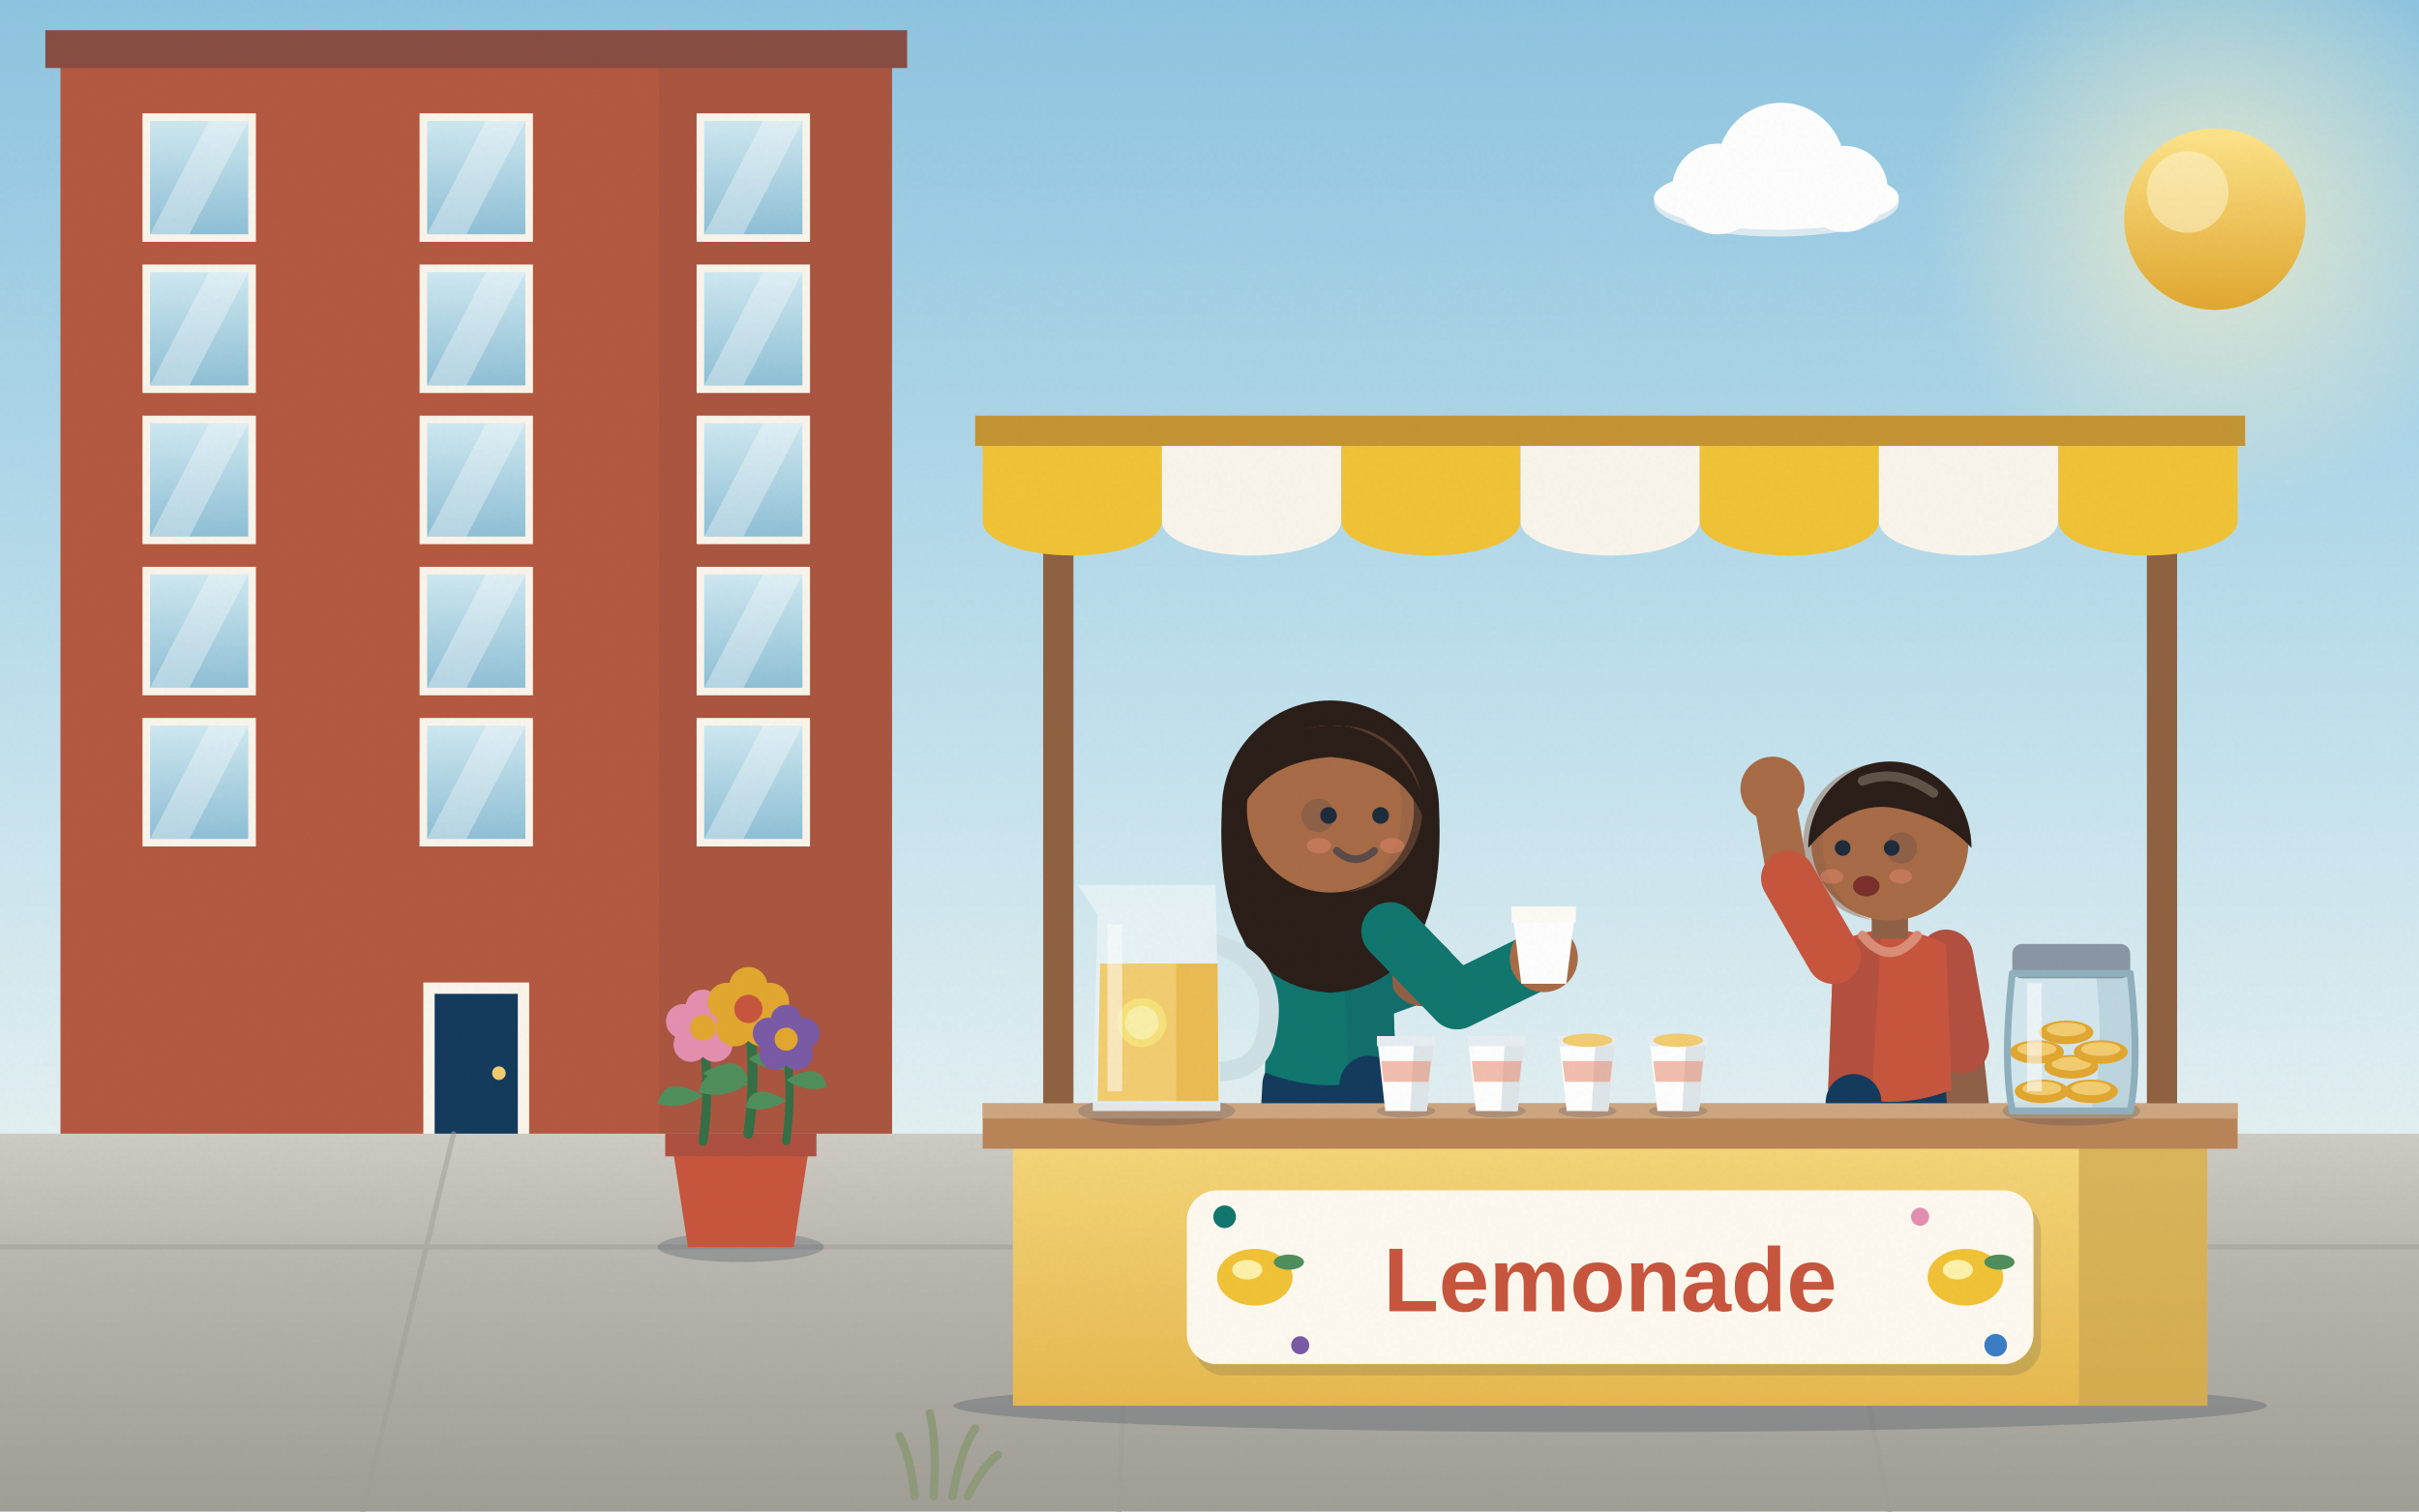
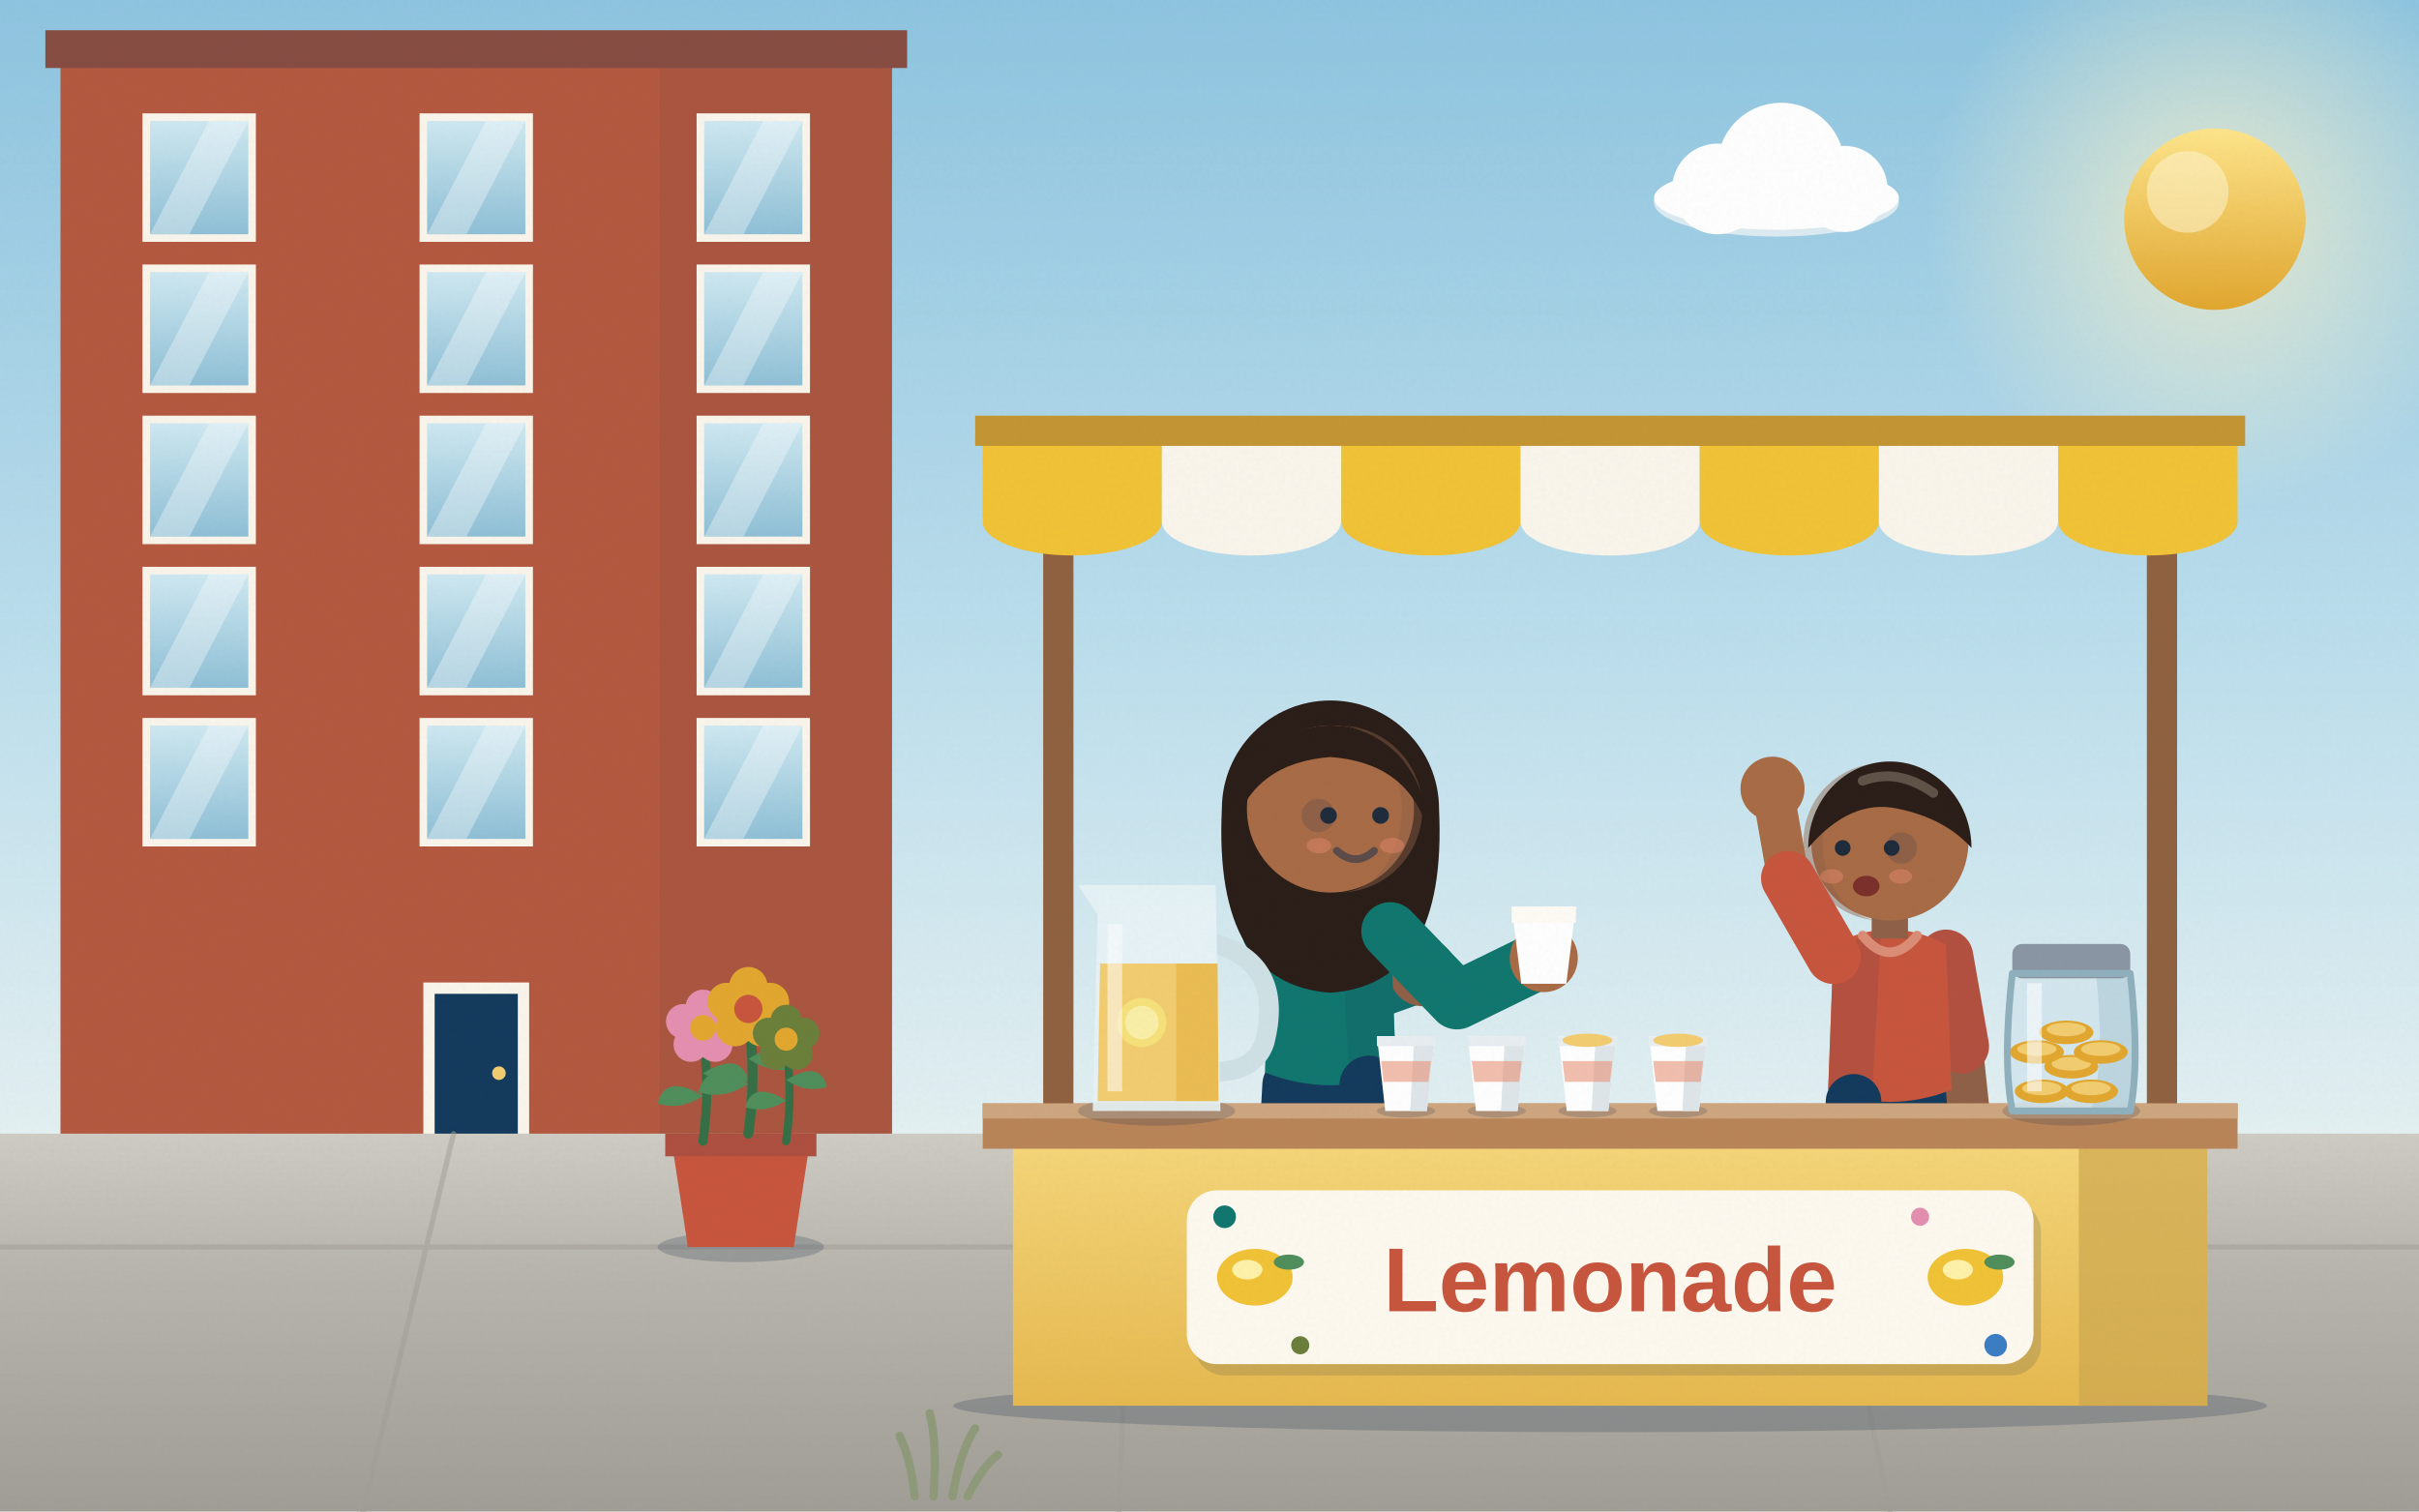
<svg xmlns="http://www.w3.org/2000/svg" viewBox="0 0 640 400" width="640" height="400" role="img">
  <defs>
    <filter id="grain" x="0" y="0" width="100%" height="100%">
      <feTurbulence type="fractalNoise" baseFrequency=".9" numOctaves="2" seed="7" stitchTiles="stitch" />
      <feColorMatrix values="0 0 0 0 .1  0 0 0 0 .12  0 0 0 0 .16  0 0 0 .55 0" />
      <feComposite in2="SourceGraphic" operator="in" />
    </filter>
    <linearGradient id="lg1" x1="0" y1="0" x2="0" y2="1">
      <stop offset="0" stop-color="#8ec5e0" />
      <stop offset="0.6" stop-color="#bfe0ee" />
      <stop offset="1" stop-color="#e4f1f2" />
    </linearGradient>
    <radialGradient id="rg2" cx="0.5" cy="0.5" r="0.5">
      <stop offset="0" stop-color="#fff4c9" stop-opacity="0.75" />
      <stop offset="1" stop-color="#fff4c9" stop-opacity="0" />
    </radialGradient>
    <linearGradient id="lg3" x1="0" y1="0" x2="0" y2="1">
      <stop offset="0" stop-color="#ffe58a" />
      <stop offset="1" stop-color="#e2a72e" />
    </linearGradient>
    <linearGradient id="lg4" x1="0" y1="0" x2="0" y2="1">
      <stop offset="0" stop-color="#cfe9f2" />
      <stop offset="1" stop-color="#8fc0d6" />
    </linearGradient>
    <linearGradient id="lg5" x1="0" y1="0" x2="0" y2="1">
      <stop offset="0" stop-color="#cfe9f2" />
      <stop offset="1" stop-color="#8fc0d6" />
    </linearGradient>
    <linearGradient id="lg6" x1="0" y1="0" x2="0" y2="1">
      <stop offset="0" stop-color="#cfe9f2" />
      <stop offset="1" stop-color="#8fc0d6" />
    </linearGradient>
    <linearGradient id="lg7" x1="0" y1="0" x2="0" y2="1">
      <stop offset="0" stop-color="#cfe9f2" />
      <stop offset="1" stop-color="#8fc0d6" />
    </linearGradient>
    <linearGradient id="lg8" x1="0" y1="0" x2="0" y2="1">
      <stop offset="0" stop-color="#cfe9f2" />
      <stop offset="1" stop-color="#8fc0d6" />
    </linearGradient>
    <linearGradient id="lg9" x1="0" y1="0" x2="0" y2="1">
      <stop offset="0" stop-color="#cfe9f2" />
      <stop offset="1" stop-color="#8fc0d6" />
    </linearGradient>
    <linearGradient id="lg10" x1="0" y1="0" x2="0" y2="1">
      <stop offset="0" stop-color="#cfe9f2" />
      <stop offset="1" stop-color="#8fc0d6" />
    </linearGradient>
    <linearGradient id="lg11" x1="0" y1="0" x2="0" y2="1">
      <stop offset="0" stop-color="#cfe9f2" />
      <stop offset="1" stop-color="#8fc0d6" />
    </linearGradient>
    <linearGradient id="lg12" x1="0" y1="0" x2="0" y2="1">
      <stop offset="0" stop-color="#cfe9f2" />
      <stop offset="1" stop-color="#8fc0d6" />
    </linearGradient>
    <linearGradient id="lg13" x1="0" y1="0" x2="0" y2="1">
      <stop offset="0" stop-color="#cfe9f2" />
      <stop offset="1" stop-color="#8fc0d6" />
    </linearGradient>
    <linearGradient id="lg14" x1="0" y1="0" x2="0" y2="1">
      <stop offset="0" stop-color="#cfe9f2" />
      <stop offset="1" stop-color="#8fc0d6" />
    </linearGradient>
    <linearGradient id="lg15" x1="0" y1="0" x2="0" y2="1">
      <stop offset="0" stop-color="#cfe9f2" />
      <stop offset="1" stop-color="#8fc0d6" />
    </linearGradient>
    <linearGradient id="lg16" x1="0" y1="0" x2="0" y2="1">
      <stop offset="0" stop-color="#cfe9f2" />
      <stop offset="1" stop-color="#8fc0d6" />
    </linearGradient>
    <linearGradient id="lg17" x1="0" y1="0" x2="0" y2="1">
      <stop offset="0" stop-color="#cfe9f2" />
      <stop offset="1" stop-color="#8fc0d6" />
    </linearGradient>
    <linearGradient id="lg18" x1="0" y1="0" x2="0" y2="1">
      <stop offset="0" stop-color="#cfe9f2" />
      <stop offset="1" stop-color="#8fc0d6" />
    </linearGradient>
    <linearGradient id="lg19" x1="0" y1="0" x2="0" y2="1">
      <stop offset="0" stop-color="#cfccc4" />
      <stop offset="0.35" stop-color="#b9b6ae" />
      <stop offset="1" stop-color="#a19e96" />
    </linearGradient>
    <linearGradient id="lg20" x1="0" y1="0" x2="0" y2="1">
      <stop offset="0" stop-color="#f6d77a" />
      <stop offset="1" stop-color="#e7b94e" />
    </linearGradient>
  </defs>
  <g stroke-linejoin="round" stroke-linecap="round">
    <rect x="0" y="0" width="640" height="300" fill="url(#lg1)" />
    <g>
      <circle cx="586" cy="58" r="76.8" fill="url(#rg2)" />
      <circle cx="586" cy="58" r="24" fill="url(#lg3)" />
      <circle cx="578.8" cy="50.8" r="10.8" fill="#fff6cf" opacity=".55" />
    </g>
    <g transform="translate(470 50) scale(0.6)">
      <ellipse cx="0" cy="6" rx="54" ry="15" fill="#dcebf2" />
      <circle cx="-26" cy="0" r="20" fill="#ffffff" />
      <circle cx="2" cy="-10" r="28" fill="#ffffff" />
      <circle cx="30" cy="0" r="19" fill="#ffffff" />
      <ellipse cx="0" cy="4" rx="54" ry="14" fill="#ffffff" />
      <ellipse cx="-6" cy="-16" rx="14" ry="8" fill="#ffffff" opacity=".8" />
    </g>
    <ellipse cx="126" cy="306" rx="123.2" ry="6" fill="#1c2f4a" opacity="0.18" />
    <rect x="16" y="16" width="220" height="290" fill="#b5583f" />
    <rect x="174.4" y="16" width="61.6" height="290" fill="#a35340" opacity=".6" />
    <rect x="12" y="8" width="228" height="10" fill="#874c42" />
    <rect x="37.7" y="30" width="30" height="34" fill="#fbf6ec" />
    <rect x="39.7" y="32" width="26" height="30" fill="url(#lg4)" />
    <path d="M39.7 62 L55.3 32 L65.7 32 L50.1 62Z" fill="#ffffff" opacity=".35" />
    <rect x="111" y="30" width="30" height="34" fill="#fbf6ec" />
    <rect x="113" y="32" width="26" height="30" fill="url(#lg5)" />
    <path d="M113 62 L128.6 32 L139 32 L123.4 62Z" fill="#ffffff" opacity=".35" />
    <rect x="184.3" y="30" width="30" height="34" fill="#fbf6ec" />
    <rect x="186.3" y="32" width="26" height="30" fill="url(#lg6)" />
    <path d="M186.3 62 L201.9 32 L212.3 32 L196.7 62Z" fill="#ffffff" opacity=".35" />
    <rect x="37.7" y="70" width="30" height="34" fill="#fbf6ec" />
    <rect x="39.7" y="72" width="26" height="30" fill="url(#lg7)" />
    <path d="M39.7 102 L55.3 72 L65.7 72 L50.1 102Z" fill="#ffffff" opacity=".35" />
    <rect x="111" y="70" width="30" height="34" fill="#fbf6ec" />
    <rect x="113" y="72" width="26" height="30" fill="url(#lg8)" />
    <path d="M113 102 L128.6 72 L139 72 L123.4 102Z" fill="#ffffff" opacity=".35" />
    <rect x="184.3" y="70" width="30" height="34" fill="#fbf6ec" />
    <rect x="186.3" y="72" width="26" height="30" fill="url(#lg9)" />
    <path d="M186.3 102 L201.9 72 L212.3 72 L196.7 102Z" fill="#ffffff" opacity=".35" />
    <rect x="37.7" y="110" width="30" height="34" fill="#fbf6ec" />
    <rect x="39.7" y="112" width="26" height="30" fill="url(#lg10)" />
    <path d="M39.7 142 L55.3 112 L65.7 112 L50.1 142Z" fill="#ffffff" opacity=".35" />
    <rect x="111" y="110" width="30" height="34" fill="#fbf6ec" />
    <rect x="113" y="112" width="26" height="30" fill="url(#lg11)" />
    <path d="M113 142 L128.6 112 L139 112 L123.4 142Z" fill="#ffffff" opacity=".35" />
    <rect x="184.3" y="110" width="30" height="34" fill="#fbf6ec" />
    <rect x="186.3" y="112" width="26" height="30" fill="url(#lg12)" />
    <path d="M186.3 142 L201.9 112 L212.3 112 L196.7 142Z" fill="#ffffff" opacity=".35" />
    <rect x="37.7" y="150" width="30" height="34" fill="#fbf6ec" />
    <rect x="39.7" y="152" width="26" height="30" fill="url(#lg13)" />
    <path d="M39.7 182 L55.3 152 L65.7 152 L50.1 182Z" fill="#ffffff" opacity=".35" />
    <rect x="111" y="150" width="30" height="34" fill="#fbf6ec" />
    <rect x="113" y="152" width="26" height="30" fill="url(#lg14)" />
    <path d="M113 182 L128.6 152 L139 152 L123.4 182Z" fill="#ffffff" opacity=".35" />
    <rect x="184.3" y="150" width="30" height="34" fill="#fbf6ec" />
    <rect x="186.3" y="152" width="26" height="30" fill="url(#lg15)" />
    <path d="M186.3 182 L201.9 152 L212.3 152 L196.7 182Z" fill="#ffffff" opacity=".35" />
    <rect x="37.7" y="190" width="30" height="34" fill="#fbf6ec" />
    <rect x="39.7" y="192" width="26" height="30" fill="url(#lg16)" />
    <path d="M39.7 222 L55.3 192 L65.7 192 L50.1 222Z" fill="#ffffff" opacity=".35" />
    <rect x="111" y="190" width="30" height="34" fill="#fbf6ec" />
    <rect x="113" y="192" width="26" height="30" fill="url(#lg17)" />
    <path d="M113 222 L128.6 192 L139 192 L123.4 222Z" fill="#ffffff" opacity=".35" />
    <rect x="184.3" y="190" width="30" height="34" fill="#fbf6ec" />
    <rect x="186.3" y="192" width="26" height="30" fill="url(#lg18)" />
    <path d="M186.3 222 L201.9 192 L212.3 192 L196.7 222Z" fill="#ffffff" opacity=".35" />
    <rect x="112" y="260" width="28" height="46" fill="#fbf6ec" />
    <rect x="115" y="263" width="22" height="43" fill="#123a5c" />
    <circle cx="132" cy="284" r="1.8" fill="#f3cd6f" />
    <rect x="0" y="300" width="640" height="100" fill="url(#lg19)" />
    <path d="M0 330 H640M120 300 L96 400M300 300 L296 400M480 300 L500 400" fill="none" stroke="#a19e96" stroke-width="1.4" stroke-linecap="round" stroke-linejoin="round" opacity=".5" />
    <rect x="276" y="136" width="8" height="164" fill="#8f6140" />
    <rect x="568" y="136" width="8" height="164" fill="#8f6140" />
    <path d="M260.0 116 h47.4 v22 a23.7 9 0 0 1 -47.4 0Z" fill="#f2c335" />
    <path d="M307.4 116 h47.4 v22 a23.7 9 0 0 1 -47.4 0Z" fill="#fbf6ec" />
    <path d="M354.9 116 h47.4 v22 a23.7 9 0 0 1 -47.4 0Z" fill="#f2c335" />
    <path d="M402.3 116 h47.4 v22 a23.7 9 0 0 1 -47.4 0Z" fill="#fbf6ec" />
    <path d="M449.7 116 h47.4 v22 a23.7 9 0 0 1 -47.4 0Z" fill="#f2c335" />
    <path d="M497.1 116 h47.4 v22 a23.7 9 0 0 1 -47.4 0Z" fill="#fbf6ec" />
    <path d="M544.6 116 h47.4 v22 a23.7 9 0 0 1 -47.4 0Z" fill="#f2c335" />
    <rect x="258" y="110" width="336" height="8" fill="#c49532" />
    <ellipse cx="352" cy="362" rx="34.4" ry="6.9" fill="#1c2f4a" opacity="0.2" />
    <g transform="translate(352 362) scale(1.7) translate(0 0)">
      <path d="M-6 -44L-7.2 -22.0L-8.3 -0.1" fill="none" stroke="#13395a" stroke-width="9.2" stroke-linecap="round" stroke-linejoin="round" />
      <ellipse cx="-5.1" cy="0.9" rx="6.6" ry="3.6" fill="#2a2f38" />
      <ellipse cx="-3.9" cy="-0.5" rx="3" ry="1.1" fill="#ffffff" opacity=".22" />
      <path d="M-9.3 -68L0.3 -56.5L14.4 -61.6" fill="none" stroke="#116d6a" stroke-width="9" stroke-linecap="round" stroke-linejoin="round" />
      <circle cx="14.4" cy="-61.6" r="5.3" fill="#8f6046" />
      <rect x="-9.3" y="-50" width="18.6" height="10" fill="#123a5c" />
      <path d="M-9.3 -70 Q0 -75 9.3 -70 L10.2 -46 Q0 -42 -10.2 -46Z" fill="#0f766e" />
      <path d="M1.5 -71 Q9.3 -71 9.3 -70 L10.2 -46 Q4.5 -44 3 -44Z" fill="#116b68" opacity=".7" />
      <path d="M-4.5 -71.5 Q0 -66 4.5 -71.5" fill="none" stroke="#63a396" stroke-width="1.6" />
      <rect x="-3" y="-77" width="6" height="6" fill="#8f6046" />
      <path d="M-16.9 -87 Q-18.2 -59.7 0 -58.4 Q18.2 -59.7 16.9 -87 A16.9 16.9 0 0 0 -16.9 -87Z" fill="#2a1d17" />
      <circle cx="0" cy="-87" r="13" fill="#a86b45" />
      <path d="M1.3 -100 A13 13 0 0 1 1.3 -74 A9.8 13 0 0 0 1.3 -100Z" fill="#8f6046" opacity=".45" />
      <circle cx="-1.9" cy="-86" r="2.6" fill="#8f6046" />
      <path d="M-14.9 -84.4 A14.9 15.6 0 0 1 14.9 -84.4 Q11.7 -94.2 0 -95.1 Q-11.7 -94.2 -14.9 -84.4Z" fill="#2a1d17" />
      <circle cx="-0.3" cy="-86.0" r="1.3" fill="#1d2b3a" />
      <circle cx="7.8" cy="-86.0" r="1.3" fill="#1d2b3a" />
      <ellipse cx="-1.8" cy="-81.3" rx="1.9" ry="1.2" fill="#e98a6c" opacity=".45" />
      <ellipse cx="9.6" cy="-81.3" rx="1.9" ry="1.2" fill="#e98a6c" opacity=".45" />
      <path d="M1.0 -80.5 Q3.9 -77.9 6.8 -80.5" fill="none" stroke="#5b4a48" stroke-width="1.2" stroke-linecap="round" stroke-linejoin="round" />
      <path d="M6 -44L7.2 -22.0L8.3 -0.1" fill="none" stroke="#123a5c" stroke-width="9.2" stroke-linecap="round" stroke-linejoin="round" />
      <ellipse cx="11.5" cy="0.9" rx="6.6" ry="3.6" fill="#2b2f36" />
      <ellipse cx="12.7" cy="-0.5" rx="3" ry="1.1" fill="#ffffff" opacity=".22" />
      <path d="M9.3 -68L19.7 -57.2L33.2 -63.8" fill="none" stroke="#0f766e" stroke-width="9" stroke-linecap="round" stroke-linejoin="round" />
      <circle cx="33.2" cy="-63.8" r="5.3" fill="#a86b45" />
      <g transform="translate(33.2 -63.8)">
        <path d="M-5 -8 h10 l-1.5 12 h-7Z" fill="#ffffff" />
        <rect x="-5" y="-8" width="10" height="2.5" fill="#fffcf6" />
      </g>
    </g>
    <ellipse cx="500" cy="362" rx="32.8" ry="6.6" fill="#1c2f4a" opacity="0.2" />
    <g transform="translate(500 362) scale(1.6) scale(-1 1) translate(0 0)">
      <path d="M-6 -44L-7.2 -22.0L-8.3 -0.1" fill="none" stroke="#13395a" stroke-width="9.2" stroke-linecap="round" stroke-linejoin="round" />
      <ellipse cx="-5.1" cy="0.9" rx="6.6" ry="3.6" fill="#2a2f38" />
      <ellipse cx="-3.9" cy="-0.5" rx="3" ry="1.1" fill="#ffffff" opacity=".22" />
      <path d="M-9.3 -68L-11.9 -53.2L-13.5 -38.3" fill="none" stroke="#8f6046" stroke-width="6.9" stroke-linecap="round" stroke-linejoin="round" />
      <path d="M-9.3 -68L-11.9 -53.2" fill="none" stroke="#b3503f" stroke-width="9" stroke-linecap="round" stroke-linejoin="round" />
      <circle cx="-13.5" cy="-38.3" r="5.3" fill="#8f6046" />
      <rect x="-9.3" y="-50" width="18.6" height="10" fill="#123a5c" />
      <path d="M-9.3 -70 Q0 -75 9.3 -70 L10.2 -46 Q0 -42 -10.2 -46Z" fill="#c8553d" />
      <path d="M1.5 -71 Q9.3 -71 9.3 -70 L10.2 -46 Q4.5 -44 3 -44Z" fill="#ac4f3f" opacity=".7" />
      <path d="M-4.5 -71.5 Q0 -66 4.5 -71.5" fill="none" stroke="#db8d76" stroke-width="1.6" />
      <rect x="-3" y="-77" width="6" height="6" fill="#8f6046" />
      <circle cx="0" cy="-87" r="13" fill="#a86b45" />
      <path d="M1.3 -100 A13 13 0 0 1 1.3 -74 A9.8 13 0 0 0 1.3 -100Z" fill="#8f6046" opacity=".45" />
      <circle cx="-1.9" cy="-86" r="2.6" fill="#8f6046" />
      <path d="M-13.5 -86 A13.5 14.3 0 0 1 13.5 -86 Q6.5 -94.2 -1.3 -92.5 Q-9.1 -90.9 -13.5 -86Z" fill="#2a1d17" />
      <path d="M-7.2 -95.1 Q-1.3 -99.3 4.5 -97.1" fill="none" stroke="#8a7f71" stroke-width="1.6" opacity=".55" />
      <circle cx="-0.3" cy="-86.0" r="1.3" fill="#1d2b3a" />
      <circle cx="7.8" cy="-86.0" r="1.3" fill="#1d2b3a" />
      <ellipse cx="-1.8" cy="-81.3" rx="1.9" ry="1.2" fill="#e98a6c" opacity=".45" />
      <ellipse cx="9.6" cy="-81.3" rx="1.9" ry="1.2" fill="#e98a6c" opacity=".45" />
      <ellipse cx="3.9" cy="-79.7" rx="2.2" ry="1.7" fill="#7a2f2a" />
      <path d="M6 -44L7.2 -22.0L8.3 -0.1" fill="none" stroke="#123a5c" stroke-width="9.2" stroke-linecap="round" stroke-linejoin="round" />
      <ellipse cx="11.5" cy="0.9" rx="6.6" ry="3.6" fill="#2b2f36" />
      <ellipse cx="12.7" cy="-0.5" rx="3" ry="1.1" fill="#ffffff" opacity=".22" />
      <path d="M9.3 -68L16.8 -81.0L19.4 -95.8" fill="none" stroke="#a86b45" stroke-width="6.9" stroke-linecap="round" stroke-linejoin="round" />
      <path d="M9.3 -68L16.8 -81.0" fill="none" stroke="#c8553d" stroke-width="9" stroke-linecap="round" stroke-linejoin="round" />
      <circle cx="19.4" cy="-95.8" r="5.3" fill="#a86b45" />
    </g>
    <ellipse cx="426" cy="372" rx="173.8" ry="7" fill="#1c2f4a" opacity="0.22" />
    <rect x="268" y="300" width="316" height="72" fill="url(#lg20)" />
    <rect x="550" y="300" width="34" height="72" fill="#cfa84e" opacity=".7" />
    <rect x="260" y="292" width="332" height="12" fill="#b98457" />
    <rect x="260" y="292" width="332" height="4" fill="#cea680" />
    <rect x="316" y="318" width="224" height="46" fill="#1c2f4a" rx="8" opacity=".15" />
    <rect x="314" y="315" width="224" height="46" fill="#fffaf0" rx="8" />
    <text x="426" y="347" font-family="'Atkinson Hyperlegible', 'Helvetica Neue', Arial, sans-serif" font-size="24" font-weight="700" fill="#c8553d" text-anchor="middle">Lemonade</text>
    <ellipse cx="332" cy="338" rx="10" ry="7.5" fill="#f2c335" />
    <ellipse cx="330" cy="336" rx="4" ry="2.6" fill="#fff2a8" />
    <ellipse cx="341" cy="334" rx="4" ry="2" fill="#4f8f5b" />
    <ellipse cx="520" cy="338" rx="10" ry="7.5" fill="#f2c335" />
    <ellipse cx="518" cy="336" rx="4" ry="2.6" fill="#fff2a8" />
    <ellipse cx="529" cy="334" rx="4" ry="2" fill="#4f8f5b" />
    <circle cx="324" cy="322" r="3" fill="#0f766e" />
    <circle cx="528" cy="356" r="3" fill="#3b7dc4" />
    <circle cx="508" cy="322" r="2.4" fill="#e58fb0" />
-     <circle cx="344" cy="356" r="2.4" fill="#7a5aa6" />
+     <circle cx="344" cy="356" r="2.4" fill="#6b7f3a" />
    <g transform="translate(306 294) scale(1.3)">
      <ellipse cx="0" cy="0" rx="16" ry="3" fill="#1c2f4a" opacity="0.2" />
      <path d="M12 -34 Q26 -30 22 -14 Q20 -8 12 -8" fill="none" stroke="#cfe1e6" stroke-width="4" stroke-linecap="round" stroke-linejoin="round" />
      <path d="M-13 0 L-12 -40 L-16 -46 H12 L13 0Z" fill="#e9f4f6" opacity=".9" />
      <path d="M-12 -2 L-11.5 -30 H12.4 L12.6 -2Z" fill="#f3cd6f" />
      <path d="M4 -2 V-30 H12.4 L12.6 -2Z" fill="#e2a72e" opacity=".45" />
      <circle cx="-3" cy="-18" r="5" fill="#f7e27a" />
      <circle cx="-3" cy="-18" r="3.4" fill="#fbf0a8" />
      <rect x="-10" y="-38" width="3" height="34" fill="#ffffff" opacity=".55" />
    </g>
    <g transform="translate(372 294) scale(1.1)">
      <ellipse cx="0" cy="0" rx="7" ry="1.6" fill="#1c2f4a" opacity="0.18" />
      <path d="M-7 -18 H7 L5 0 H-5Z" fill="#ffffff" />
      <path d="M2 -18 H7 L5 0 H1Z" fill="#dfe6ea" />
      <rect x="-7" y="-18" width="14" height="2.4" fill="#e8eef1" />
      <path d="M-6 -12 H6 L5.4 -7 H-5.4Z" fill="#e98a6c" opacity=".55" />
    </g>
    <g transform="translate(396 294) scale(1.1)">
      <ellipse cx="0" cy="0" rx="7" ry="1.6" fill="#1c2f4a" opacity="0.18" />
      <path d="M-7 -18 H7 L5 0 H-5Z" fill="#ffffff" />
      <path d="M2 -18 H7 L5 0 H1Z" fill="#dfe6ea" />
      <rect x="-7" y="-18" width="14" height="2.4" fill="#e8eef1" />
      <path d="M-6 -12 H6 L5.4 -7 H-5.4Z" fill="#e98a6c" opacity=".55" />
    </g>
    <g transform="translate(420 294) scale(1.1)">
      <ellipse cx="0" cy="0" rx="7" ry="1.6" fill="#1c2f4a" opacity="0.18" />
      <path d="M-7 -18 H7 L5 0 H-5Z" fill="#ffffff" />
      <path d="M2 -18 H7 L5 0 H1Z" fill="#dfe6ea" />
      <rect x="-7" y="-18" width="14" height="2.4" fill="#e8eef1" />
      <path d="M-6 -12 H6 L5.4 -7 H-5.4Z" fill="#e98a6c" opacity=".55" />
      <ellipse cx="0" cy="-17" rx="6" ry="1.6" fill="#f3cd6f" />
    </g>
    <g transform="translate(444 294) scale(1.1)">
      <ellipse cx="0" cy="0" rx="7" ry="1.6" fill="#1c2f4a" opacity="0.18" />
      <path d="M-7 -18 H7 L5 0 H-5Z" fill="#ffffff" />
      <path d="M2 -18 H7 L5 0 H1Z" fill="#dfe6ea" />
      <rect x="-7" y="-18" width="14" height="2.4" fill="#e8eef1" />
      <path d="M-6 -12 H6 L5.4 -7 H-5.4Z" fill="#e98a6c" opacity=".55" />
      <ellipse cx="0" cy="-17" rx="6" ry="1.6" fill="#f3cd6f" />
    </g>
    <g transform="translate(548 294) scale(1.3)">
      <ellipse cx="0" cy="0" rx="14" ry="3" fill="#1c2f4a" opacity="0.2" />
      <path d="M-12 0 Q-14 -10 -12 -28 H12 Q14 -10 12 0Z" fill="#d3e7ee" opacity=".9" />
      <path d="M4 0 Q7 -10 5 -28 H12 Q14 -10 12 0Z" fill="#b4cfd9" opacity=".7" />
      <ellipse cx="-6" cy="-4" rx="5.5" ry="2.4" fill="#e2a72e" />
      <ellipse cx="-6" cy="-4.6" rx="4" ry="1.4" fill="#f3cd6f" />
      <ellipse cx="4" cy="-4" rx="5.5" ry="2.4" fill="#e2a72e" />
      <ellipse cx="4" cy="-4.6" rx="4" ry="1.4" fill="#f3cd6f" />
      <ellipse cx="0" cy="-9" rx="5.5" ry="2.4" fill="#e2a72e" />
      <ellipse cx="0" cy="-9.6" rx="4" ry="1.4" fill="#f3cd6f" />
      <ellipse cx="-7" cy="-12" rx="5.5" ry="2.4" fill="#e2a72e" />
      <ellipse cx="-7" cy="-12.6" rx="4" ry="1.4" fill="#f3cd6f" />
      <ellipse cx="6" cy="-12" rx="5.5" ry="2.4" fill="#e2a72e" />
      <ellipse cx="6" cy="-12.6" rx="4" ry="1.4" fill="#f3cd6f" />
      <ellipse cx="-1" cy="-16" rx="5.5" ry="2.4" fill="#e2a72e" />
      <ellipse cx="-1" cy="-16.6" rx="4" ry="1.4" fill="#f3cd6f" />
      <rect x="-12" y="-34" width="24" height="7" fill="#8a96a3" rx="2" />
      <rect x="-9" y="-26" width="3" height="22" fill="#ffffff" opacity=".6" />
      <path d="M-12 0 Q-14 -10 -12 -28 H12 Q14 -10 12 0Z" fill="none" stroke="#8fb0bd" stroke-width="1.4" />
    </g>
    <ellipse cx="196" cy="330" rx="22" ry="4" fill="#1c2f4a" opacity="0.22" />
    <path d="M178 304 H214 L210 330 H182Z" fill="#c8553d" />
    <rect x="176" y="300" width="40" height="6" fill="#ae4f3f" />
    <g transform="translate(186 302)">
      <path d="M0 0 Q2 -14 0 -28" fill="none" stroke="#356f45" stroke-width="2.4" stroke-linecap="round" stroke-linejoin="round" />
      <path d="M0 -12 Q-10 -18 -12 -10 Q-6 -8 0 -12Z" fill="#4f8f5b" />
      <path d="M0 -18 Q10 -24 12 -16 Q6 -14 0 -18Z" fill="#4f8f5b" />
      <circle cx="0.0" cy="-35.5" r="4.6" fill="#e58fb0" />
      <circle cx="5.2" cy="-31.7" r="4.6" fill="#e58fb0" />
      <circle cx="3.2" cy="-25.6" r="4.6" fill="#e58fb0" />
      <circle cx="-3.2" cy="-25.6" r="4.6" fill="#e58fb0" />
      <circle cx="-5.2" cy="-31.7" r="4.6" fill="#e58fb0" />
      <circle cx="0" cy="-30" r="3.4" fill="#e2a72e" />
    </g>
    <g transform="translate(198 300) scale(1.1)">
      <path d="M0 0 Q2 -14 0 -28" fill="none" stroke="#356f45" stroke-width="2.4" stroke-linecap="round" stroke-linejoin="round" />
      <path d="M0 -12 Q-10 -18 -12 -10 Q-6 -8 0 -12Z" fill="#4f8f5b" />
      <path d="M0 -18 Q10 -24 12 -16 Q6 -14 0 -18Z" fill="#4f8f5b" />
      <circle cx="0.0" cy="-35.5" r="4.6" fill="#e2a72e" />
      <circle cx="5.2" cy="-31.7" r="4.6" fill="#e2a72e" />
      <circle cx="3.2" cy="-25.6" r="4.6" fill="#e2a72e" />
      <circle cx="-3.2" cy="-25.6" r="4.6" fill="#e2a72e" />
      <circle cx="-5.2" cy="-31.7" r="4.6" fill="#e2a72e" />
      <circle cx="0" cy="-30" r="3.4" fill="#c8553d" />
    </g>
    <g transform="translate(208 302) scale(0.9)">
      <path d="M0 0 Q2 -14 0 -28" fill="none" stroke="#356f45" stroke-width="2.4" stroke-linecap="round" stroke-linejoin="round" />
      <path d="M0 -12 Q-10 -18 -12 -10 Q-6 -8 0 -12Z" fill="#4f8f5b" />
      <path d="M0 -18 Q10 -24 12 -16 Q6 -14 0 -18Z" fill="#4f8f5b" />
-       <circle cx="0.0" cy="-35.5" r="4.6" fill="#7a5aa6" />
-       <circle cx="5.2" cy="-31.7" r="4.6" fill="#7a5aa6" />
-       <circle cx="3.2" cy="-25.6" r="4.6" fill="#7a5aa6" />
-       <circle cx="-3.2" cy="-25.6" r="4.6" fill="#7a5aa6" />
-       <circle cx="-5.2" cy="-31.7" r="4.6" fill="#7a5aa6" />
+       <circle cx="0.0" cy="-35.5" r="4.6" fill="#6b7f3a" />
+       <circle cx="5.2" cy="-31.7" r="4.6" fill="#6b7f3a" />
+       <circle cx="3.2" cy="-25.6" r="4.6" fill="#6b7f3a" />
+       <circle cx="-3.2" cy="-25.6" r="4.6" fill="#6b7f3a" />
+       <circle cx="-5.2" cy="-31.7" r="4.6" fill="#6b7f3a" />
      <circle cx="0" cy="-30" r="3.4" fill="#e2a72e" />
    </g>
    <g transform="translate(250 396)">
      <path d="M-8 0 Q-9 -10 -12 -16M-3 0 Q-2 -14 -4 -22M2 0 Q4 -12 8 -18M6 0 Q10 -8 14 -11" fill="none" stroke="#8f9a7a" stroke-width="2.2" stroke-linecap="round" stroke-linejoin="round" />
    </g>
  </g>
  <rect width="640" height="400" filter="url(#grain)" opacity=".07" />
</svg>
